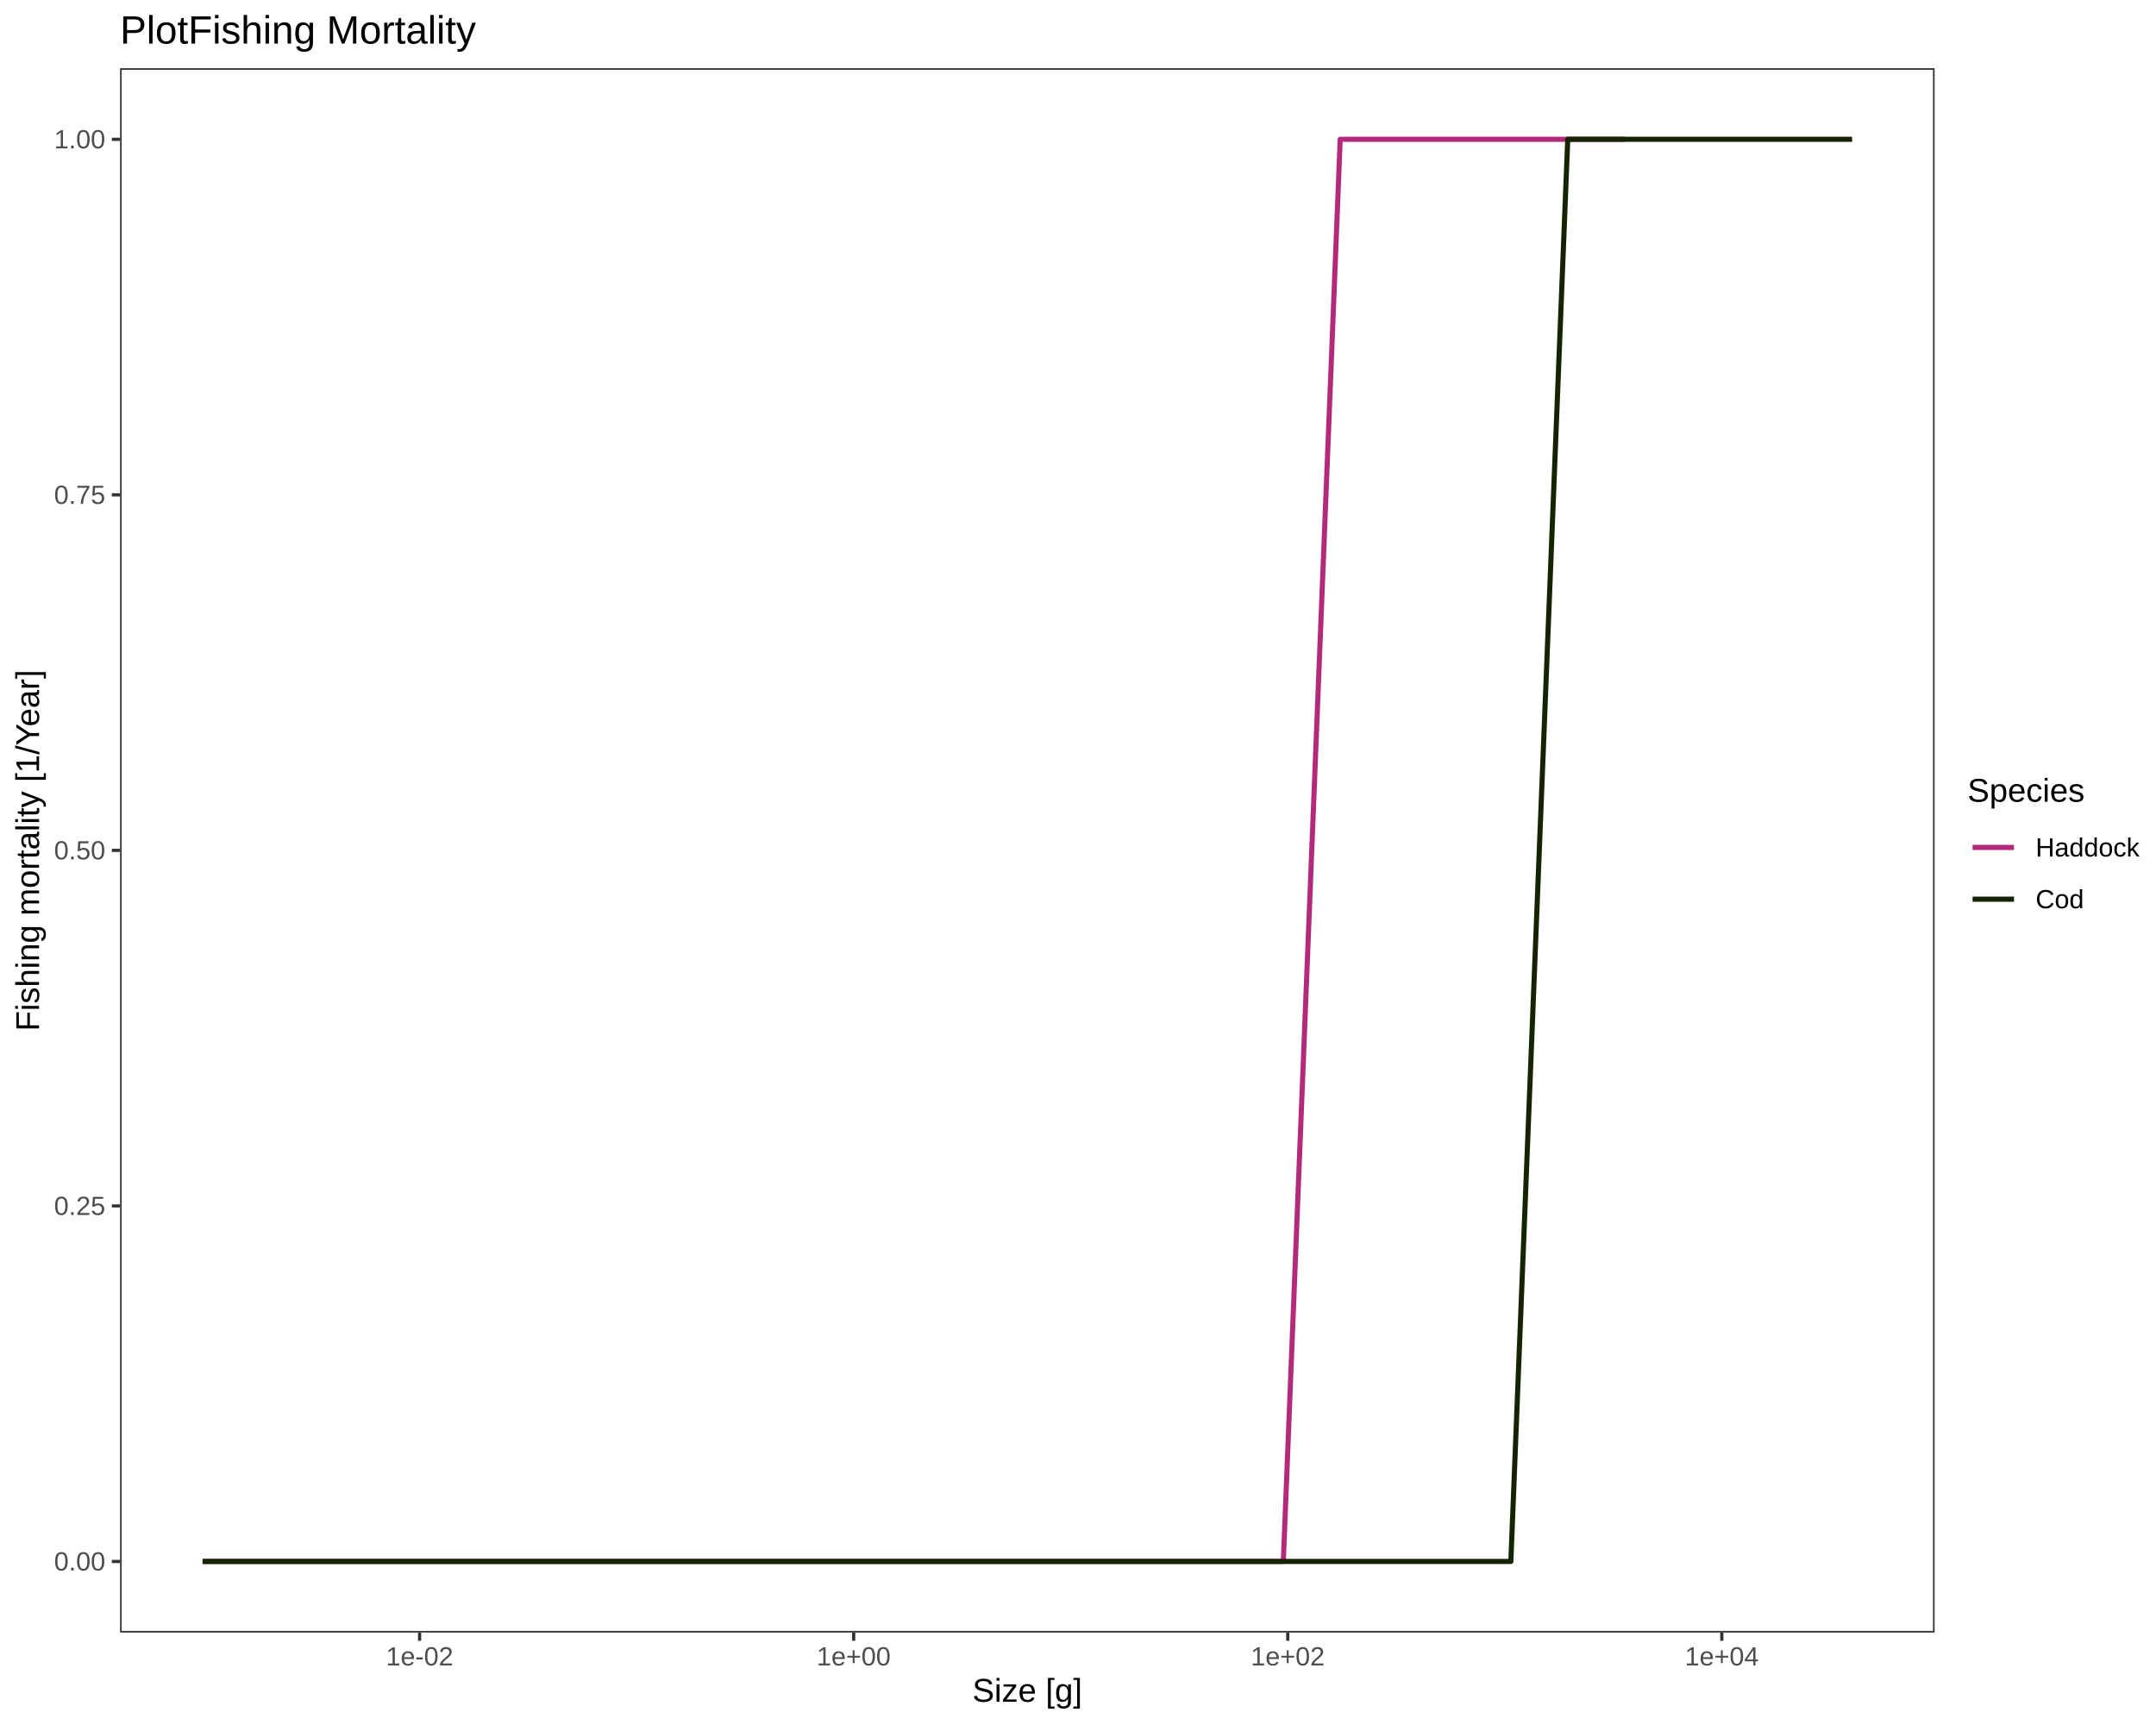
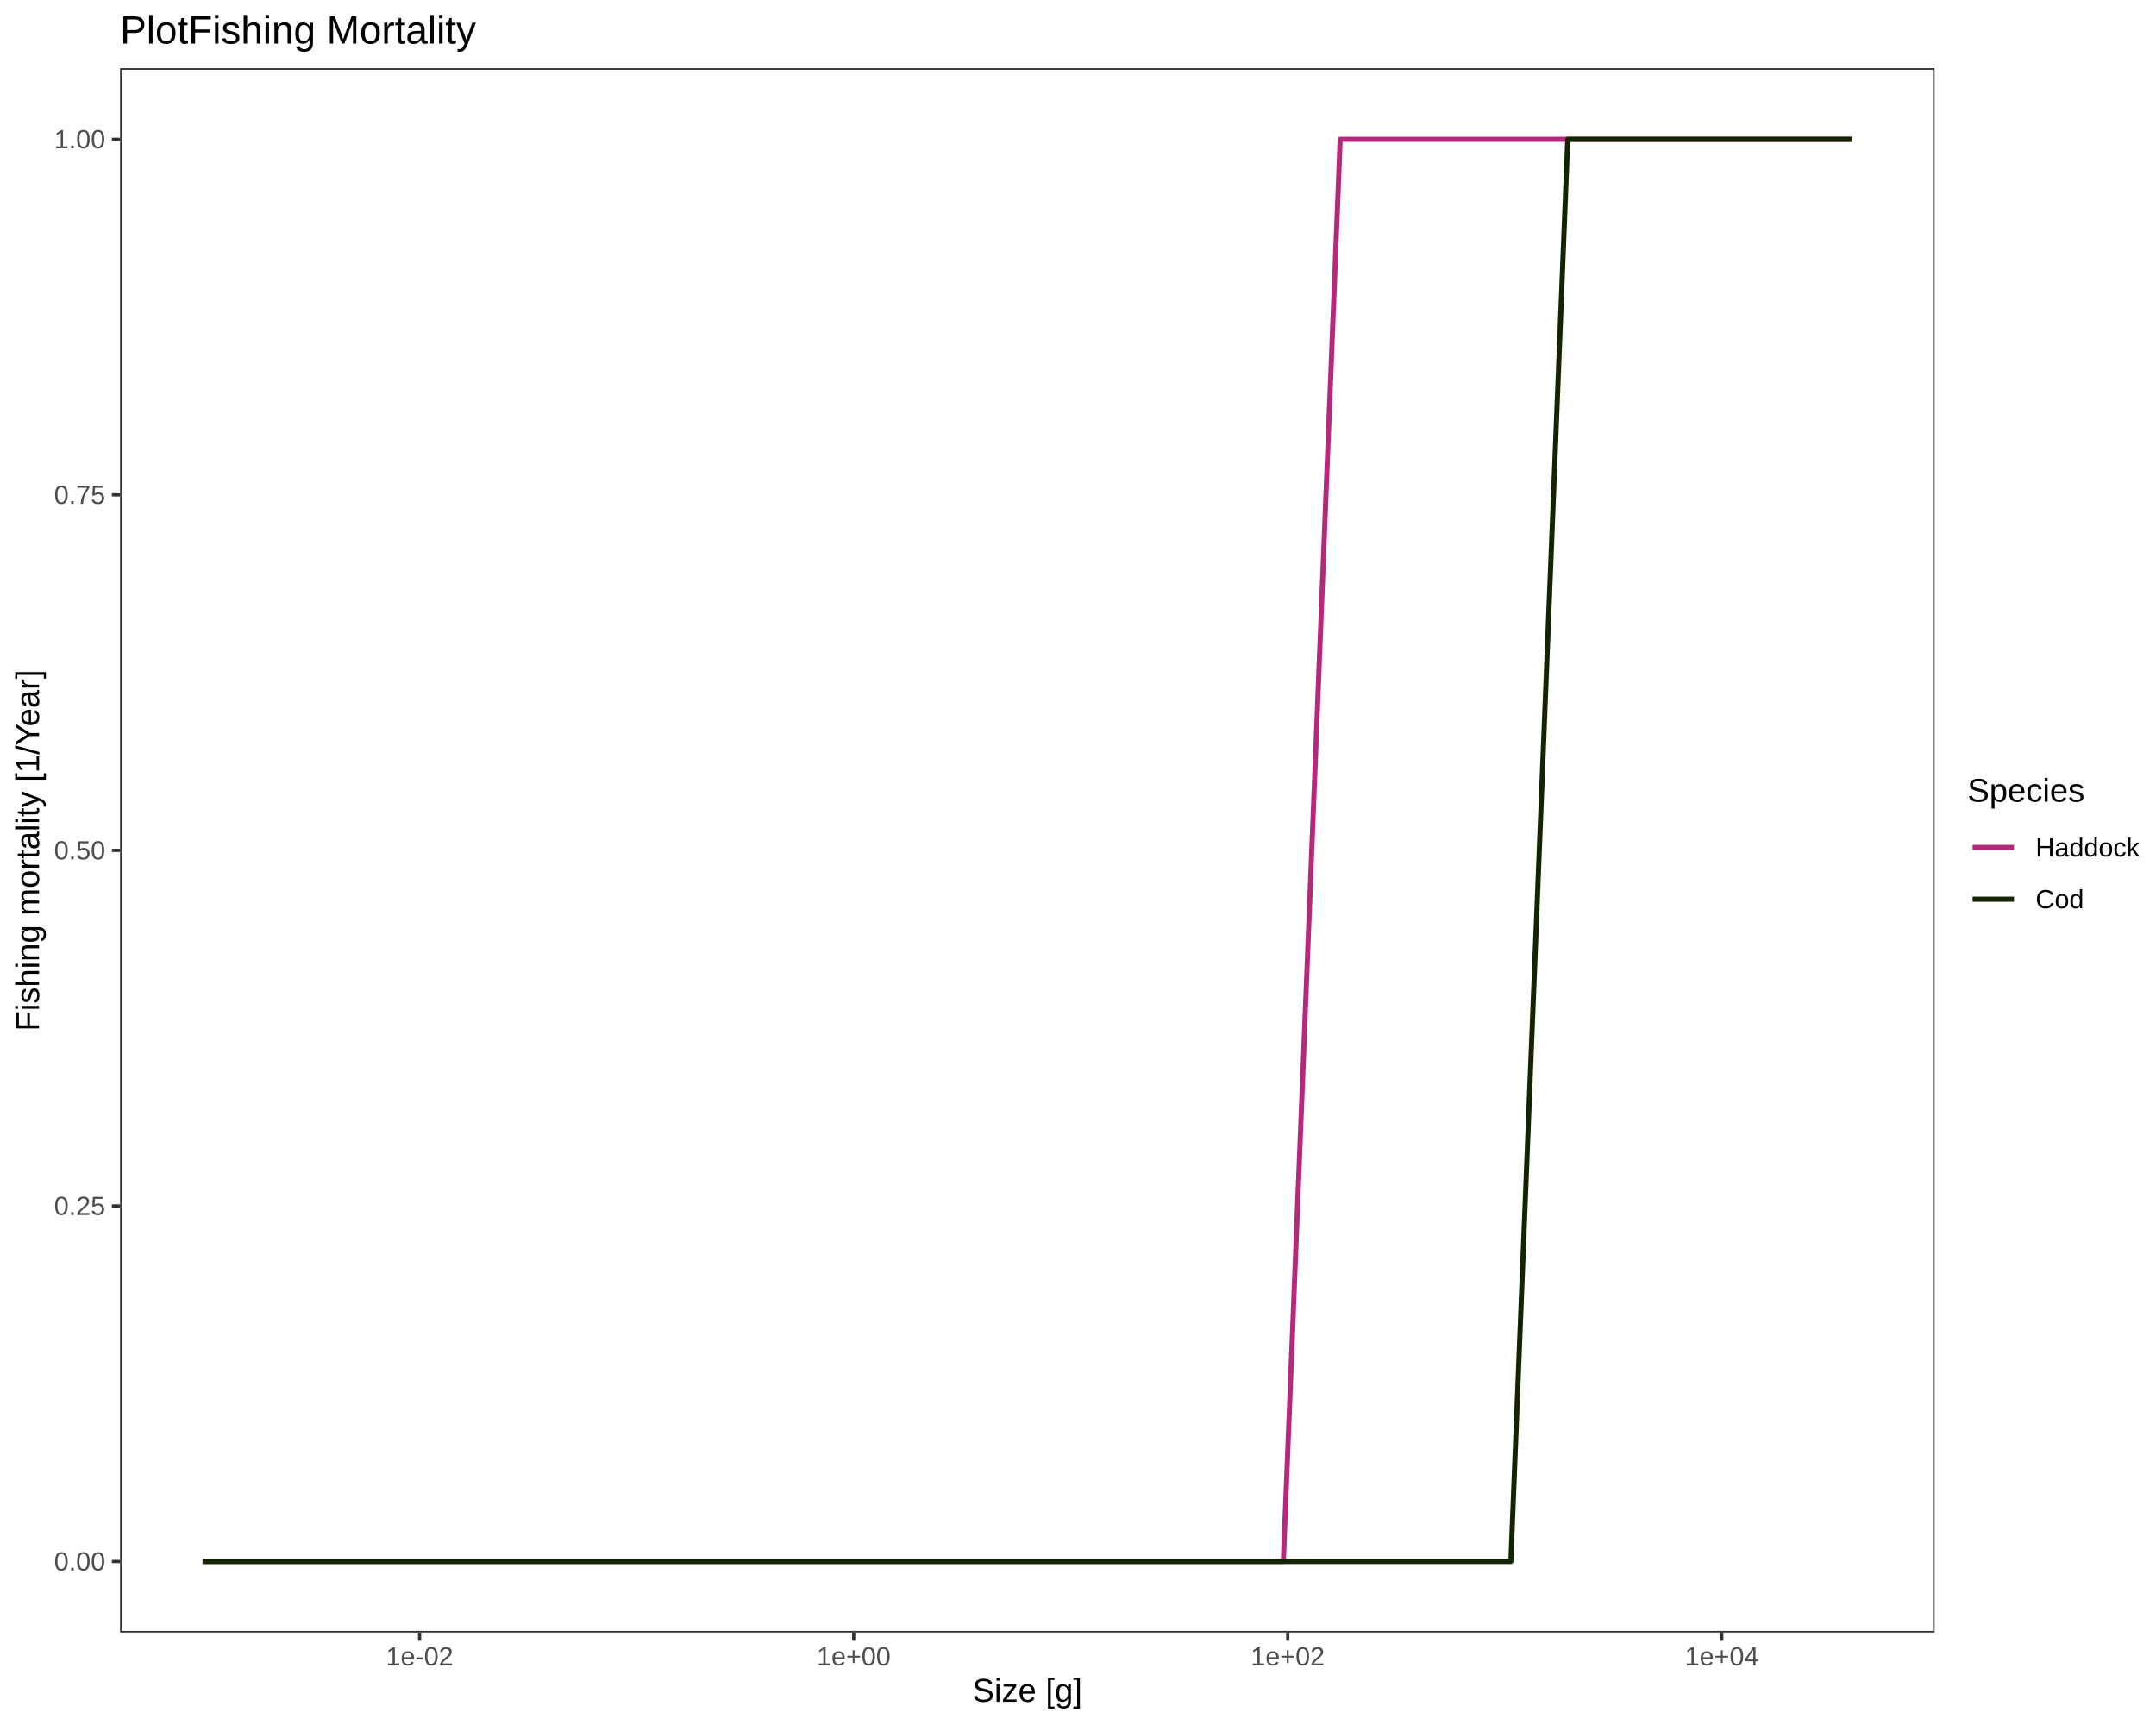
<svg xmlns="http://www.w3.org/2000/svg" viewBox="0 0 720.00 576.00">
  <defs>
    <style type="text/css">
    line, polyline, polygon, path, rect, circle {
      fill: none;
      stroke: #000000;
      stroke-linecap: round;
      stroke-linejoin: round;
      stroke-miterlimit: 10.00;
    }
  </style>
  </defs>
  <rect width="100%" height="100%" style="stroke: none; fill: #FFFFFF;" />
  <rect x="0.00" y="0.00" width="720.00" height="576.00" style="stroke-width: 1.07; stroke: #FFFFFF; fill: #FFFFFF;" />
  <defs>
    <clipPath id="cpNDAuMTB8NjQ2LjA3fDU0NS4xM3wyMi43Nw==">
      <rect x="40.10" y="22.77" width="605.96" height="522.36" />
    </clipPath>
  </defs>
  <rect x="40.10" y="22.77" width="605.96" height="522.36" style="stroke-width: 1.07; stroke: none; fill: #FFFFFF;" clip-path="url(#cpNDAuMTB8NjQ2LjA3fDU0NS4xM3wyMi43Nw==)" />
-   <polyline points="67.65,521.39 86.64,521.39 105.64,521.39 124.63,521.39 143.63,521.39 162.63,521.39 181.62,521.39 200.62,521.39 219.61,521.39 238.61,521.39 257.60,521.39 276.60,521.39 295.60,521.39 314.59,521.39 333.59,521.39 352.58,521.39 371.58,521.39 390.58,521.39 409.57,521.39 428.57,521.39 447.56,46.52 466.56,46.52 485.55,46.52 504.55,46.52 523.55,46.52 542.54,46.52 " style="stroke-width: 1.71; stroke: #B42979; stroke-linecap: butt;" clip-path="url(#cpNDAuMTB8NjQ2LjA3fDU0NS4xM3wyMi43Nw==)" />
+   <polyline points="67.65,521.39 86.64,521.39 105.64,521.39 124.63,521.39 143.63,521.39 162.63,521.39 181.62,521.39 200.62,521.39 219.61,521.39 238.61,521.39 257.60,521.39 276.60,521.39 295.60,521.39 314.59,521.39 333.59,521.39 352.58,521.39 371.58,521.39 390.58,521.39 409.57,521.39 428.57,521.39 447.56,46.52 466.56,46.52 485.55,46.52 504.55,46.52 523.55,46.52 542.54,46.52 561.54,46.52 580.53,46.52 599.53,46.52 618.52,46.52 " style="stroke-width: 1.71; stroke: #B42979; stroke-linecap: butt;" clip-path="url(#cpNDAuMTB8NjQ2LjA3fDU0NS4xM3wyMi43Nw==)" />
  <polyline points="67.65,521.39 86.64,521.39 105.64,521.39 124.63,521.39 143.63,521.39 162.63,521.39 181.62,521.39 200.62,521.39 219.61,521.39 238.61,521.39 257.60,521.39 276.60,521.39 295.60,521.39 314.59,521.39 333.59,521.39 352.58,521.39 371.58,521.39 390.58,521.39 409.57,521.39 428.57,521.39 447.56,521.39 466.56,521.39 485.55,521.39 504.55,521.39 523.55,46.52 542.54,46.52 561.54,46.52 580.53,46.52 599.53,46.52 618.52,46.52 " style="stroke-width: 1.71; stroke: #142300; stroke-linecap: butt;" clip-path="url(#cpNDAuMTB8NjQ2LjA3fDU0NS4xM3wyMi43Nw==)" />
  <rect x="40.10" y="22.77" width="605.96" height="522.36" style="stroke-width: 1.07; stroke: #333333;" clip-path="url(#cpNDAuMTB8NjQ2LjA3fDU0NS4xM3wyMi43Nw==)" />
  <defs>
    <clipPath id="cpMC4wMHw3MjAuMDB8NTc2LjAwfDAuMDA=">
      <rect x="0.00" y="0.00" width="720.00" height="576.00" />
    </clipPath>
  </defs>
  <g clip-path="url(#cpMC4wMHw3MjAuMDB8NTc2LjAwfDAuMDA=)">
    <text x="18.06" y="524.41" style="font-size: 8.80px; fill: #4D4D4D; font-family: Liberation Sans;" textLength="17.11px" lengthAdjust="spacingAndGlyphs">0.00</text>
  </g>
  <g clip-path="url(#cpMC4wMHw3MjAuMDB8NTc2LjAwfDAuMDA=)">
    <text x="18.06" y="405.69" style="font-size: 8.80px; fill: #4D4D4D; font-family: Liberation Sans;" textLength="17.11px" lengthAdjust="spacingAndGlyphs">0.25</text>
  </g>
  <g clip-path="url(#cpMC4wMHw3MjAuMDB8NTc2LjAwfDAuMDA=)">
    <text x="18.06" y="286.97" style="font-size: 8.80px; fill: #4D4D4D; font-family: Liberation Sans;" textLength="17.11px" lengthAdjust="spacingAndGlyphs">0.50</text>
  </g>
  <g clip-path="url(#cpMC4wMHw3MjAuMDB8NTc2LjAwfDAuMDA=)">
    <text x="18.06" y="168.26" style="font-size: 8.80px; fill: #4D4D4D; font-family: Liberation Sans;" textLength="17.11px" lengthAdjust="spacingAndGlyphs">0.75</text>
  </g>
  <g clip-path="url(#cpMC4wMHw3MjAuMDB8NTc2LjAwfDAuMDA=)">
    <text x="18.06" y="49.54" style="font-size: 8.80px; fill: #4D4D4D; font-family: Liberation Sans;" textLength="17.11px" lengthAdjust="spacingAndGlyphs">1.00</text>
  </g>
  <polyline points="37.36,521.39 40.10,521.39 " style="stroke-width: 1.07; stroke: #333333; stroke-linecap: butt;" clip-path="url(#cpMC4wMHw3MjAuMDB8NTc2LjAwfDAuMDA=)" />
  <polyline points="37.36,402.67 40.10,402.67 " style="stroke-width: 1.07; stroke: #333333; stroke-linecap: butt;" clip-path="url(#cpMC4wMHw3MjAuMDB8NTc2LjAwfDAuMDA=)" />
  <polyline points="37.36,283.95 40.10,283.95 " style="stroke-width: 1.07; stroke: #333333; stroke-linecap: butt;" clip-path="url(#cpMC4wMHw3MjAuMDB8NTc2LjAwfDAuMDA=)" />
  <polyline points="37.36,165.23 40.10,165.23 " style="stroke-width: 1.07; stroke: #333333; stroke-linecap: butt;" clip-path="url(#cpMC4wMHw3MjAuMDB8NTc2LjAwfDAuMDA=)" />
  <polyline points="37.36,46.52 40.10,46.52 " style="stroke-width: 1.07; stroke: #333333; stroke-linecap: butt;" clip-path="url(#cpMC4wMHw3MjAuMDB8NTc2LjAwfDAuMDA=)" />
  <polyline points="140.13,547.87 140.13,545.13 " style="stroke-width: 1.07; stroke: #333333; stroke-linecap: butt;" clip-path="url(#cpMC4wMHw3MjAuMDB8NTc2LjAwfDAuMDA=)" />
  <polyline points="285.09,547.87 285.09,545.13 " style="stroke-width: 1.07; stroke: #333333; stroke-linecap: butt;" clip-path="url(#cpMC4wMHw3MjAuMDB8NTc2LjAwfDAuMDA=)" />
  <polyline points="430.05,547.87 430.05,545.13 " style="stroke-width: 1.07; stroke: #333333; stroke-linecap: butt;" clip-path="url(#cpMC4wMHw3MjAuMDB8NTc2LjAwfDAuMDA=)" />
  <polyline points="575.00,547.87 575.00,545.13 " style="stroke-width: 1.07; stroke: #333333; stroke-linecap: butt;" clip-path="url(#cpMC4wMHw3MjAuMDB8NTc2LjAwfDAuMDA=)" />
  <g clip-path="url(#cpMC4wMHw3MjAuMDB8NTc2LjAwfDAuMDA=)">
    <text x="128.88" y="556.11" style="font-size: 8.80px; fill: #4D4D4D; font-family: Liberation Sans;" textLength="22.48px" lengthAdjust="spacingAndGlyphs">1e-02</text>
  </g>
  <g clip-path="url(#cpMC4wMHw3MjAuMDB8NTc2LjAwfDAuMDA=)">
    <text x="272.73" y="556.11" style="font-size: 8.80px; fill: #4D4D4D; font-family: Liberation Sans;" textLength="24.70px" lengthAdjust="spacingAndGlyphs">1e+00</text>
  </g>
  <g clip-path="url(#cpMC4wMHw3MjAuMDB8NTc2LjAwfDAuMDA=)">
    <text x="417.69" y="556.11" style="font-size: 8.80px; fill: #4D4D4D; font-family: Liberation Sans;" textLength="24.70px" lengthAdjust="spacingAndGlyphs">1e+02</text>
  </g>
  <g clip-path="url(#cpMC4wMHw3MjAuMDB8NTc2LjAwfDAuMDA=)">
    <text x="562.65" y="556.11" style="font-size: 8.80px; fill: #4D4D4D; font-family: Liberation Sans;" textLength="24.70px" lengthAdjust="spacingAndGlyphs">1e+04</text>
  </g>
  <g clip-path="url(#cpMC4wMHw3MjAuMDB8NTc2LjAwfDAuMDA=)">
    <text x="324.73" y="568.24" style="font-size: 11.00px; font-family: Liberation Sans;" textLength="36.72px" lengthAdjust="spacingAndGlyphs">Size [g]</text>
  </g>
  <g clip-path="url(#cpMC4wMHw3MjAuMDB8NTc2LjAwfDAuMDA=)">
    <text transform="translate(13.04,344.30) rotate(-90)" style="font-size: 11.00px; font-family: Liberation Sans;" textLength="120.70px" lengthAdjust="spacingAndGlyphs">Fishing mortality [1/Year]</text>
  </g>
  <rect x="657.03" y="259.01" width="57.49" height="49.88" style="stroke-width: 1.07; stroke: none; fill: #FFFFFF;" clip-path="url(#cpMC4wMHw3MjAuMDB8NTc2LjAwfDAuMDA=)" />
  <g clip-path="url(#cpMC4wMHw3MjAuMDB8NTc2LjAwfDAuMDA=)">
    <text x="657.03" y="267.71" style="font-size: 11.00px; font-family: Liberation Sans;" textLength="39.16px" lengthAdjust="spacingAndGlyphs">Species</text>
  </g>
  <rect x="657.03" y="274.33" width="17.28" height="17.28" style="stroke-width: 1.07; stroke: none; fill: #FFFFFF;" clip-path="url(#cpMC4wMHw3MjAuMDB8NTc2LjAwfDAuMDA=)" />
  <line x1="658.75" y1="282.97" x2="672.58" y2="282.97" style="stroke-width: 1.71; stroke: #B42979; stroke-linecap: butt;" clip-path="url(#cpMC4wMHw3MjAuMDB8NTc2LjAwfDAuMDA=)" />
  <rect x="657.03" y="291.61" width="17.28" height="17.28" style="stroke-width: 1.07; stroke: none; fill: #FFFFFF;" clip-path="url(#cpMC4wMHw3MjAuMDB8NTc2LjAwfDAuMDA=)" />
  <line x1="658.75" y1="300.25" x2="672.58" y2="300.25" style="stroke-width: 1.71; stroke: #142300; stroke-linecap: butt;" clip-path="url(#cpMC4wMHw3MjAuMDB8NTc2LjAwfDAuMDA=)" />
  <g clip-path="url(#cpMC4wMHw3MjAuMDB8NTc2LjAwfDAuMDA=)">
    <text x="679.79" y="286.00" style="font-size: 8.80px; font-family: Liberation Sans;" textLength="34.73px" lengthAdjust="spacingAndGlyphs">Haddock</text>
  </g>
  <g clip-path="url(#cpMC4wMHw3MjAuMDB8NTc2LjAwfDAuMDA=)">
    <text x="679.79" y="303.28" style="font-size: 8.80px; font-family: Liberation Sans;" textLength="16.14px" lengthAdjust="spacingAndGlyphs">Cod</text>
  </g>
  <g clip-path="url(#cpMC4wMHw3MjAuMDB8NTc2LjAwfDAuMDA=)">
    <text x="40.10" y="14.56" style="font-size: 13.20px; font-family: Liberation Sans;" textLength="118.70px" lengthAdjust="spacingAndGlyphs">PlotFishing Mortality</text>
  </g>
</svg>
